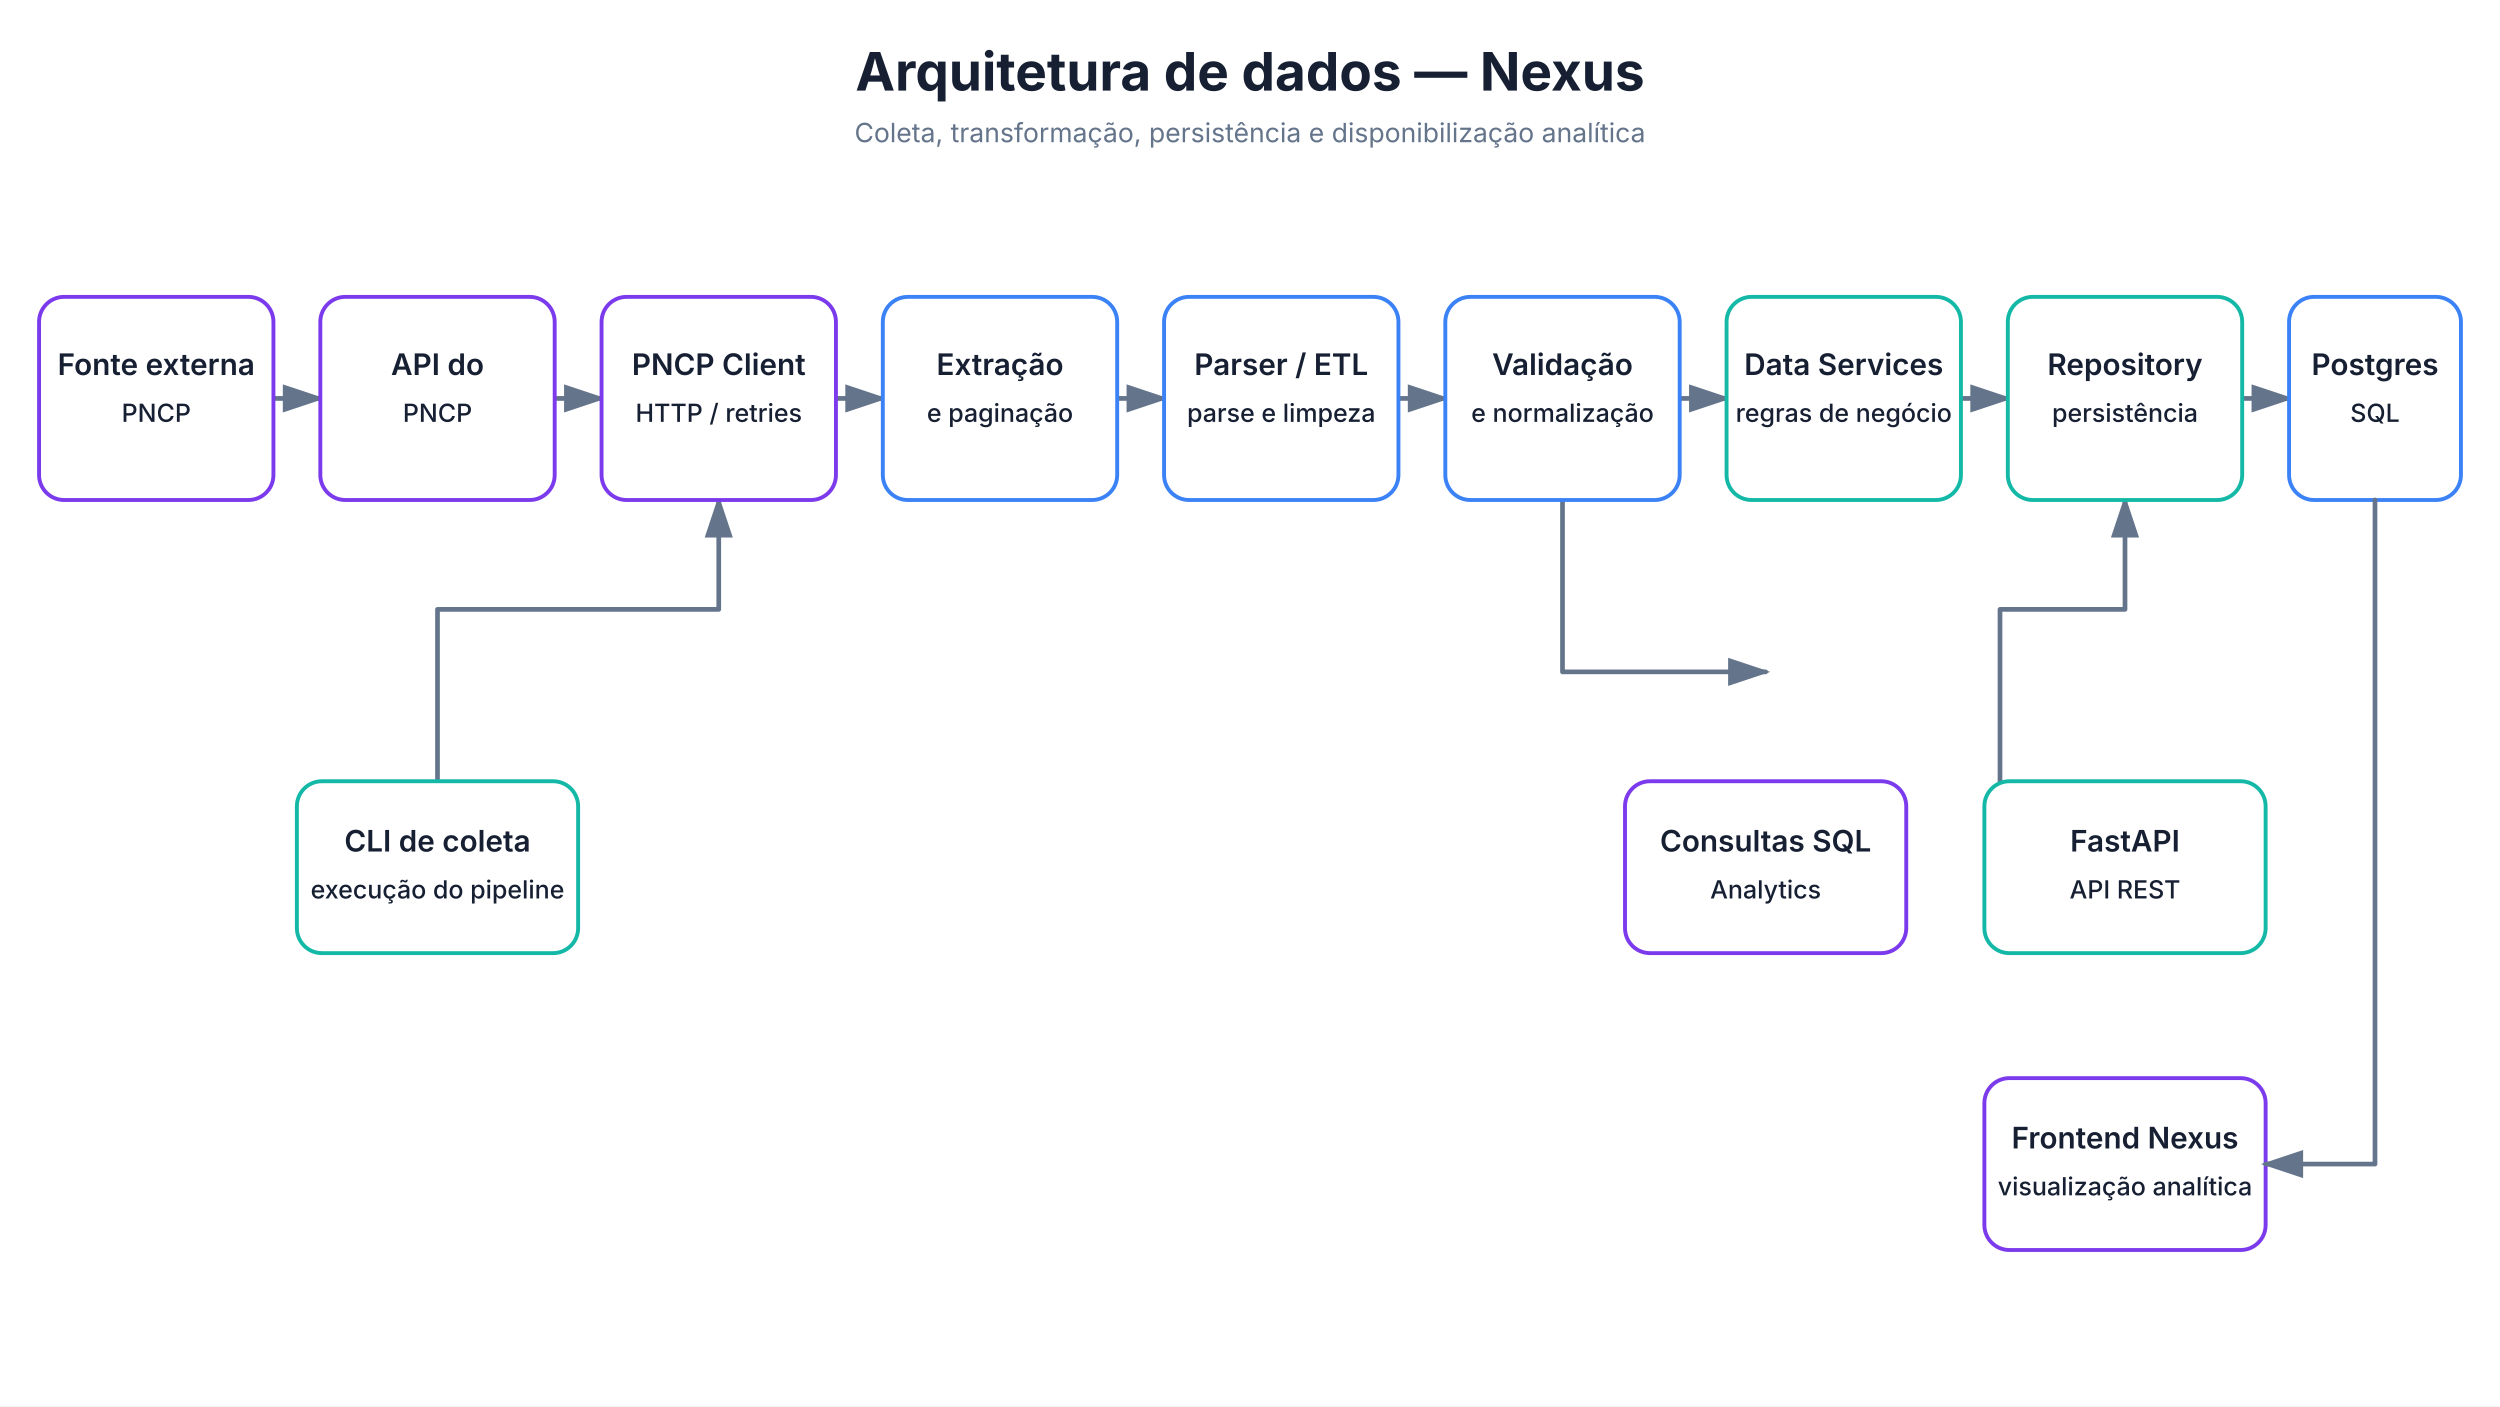
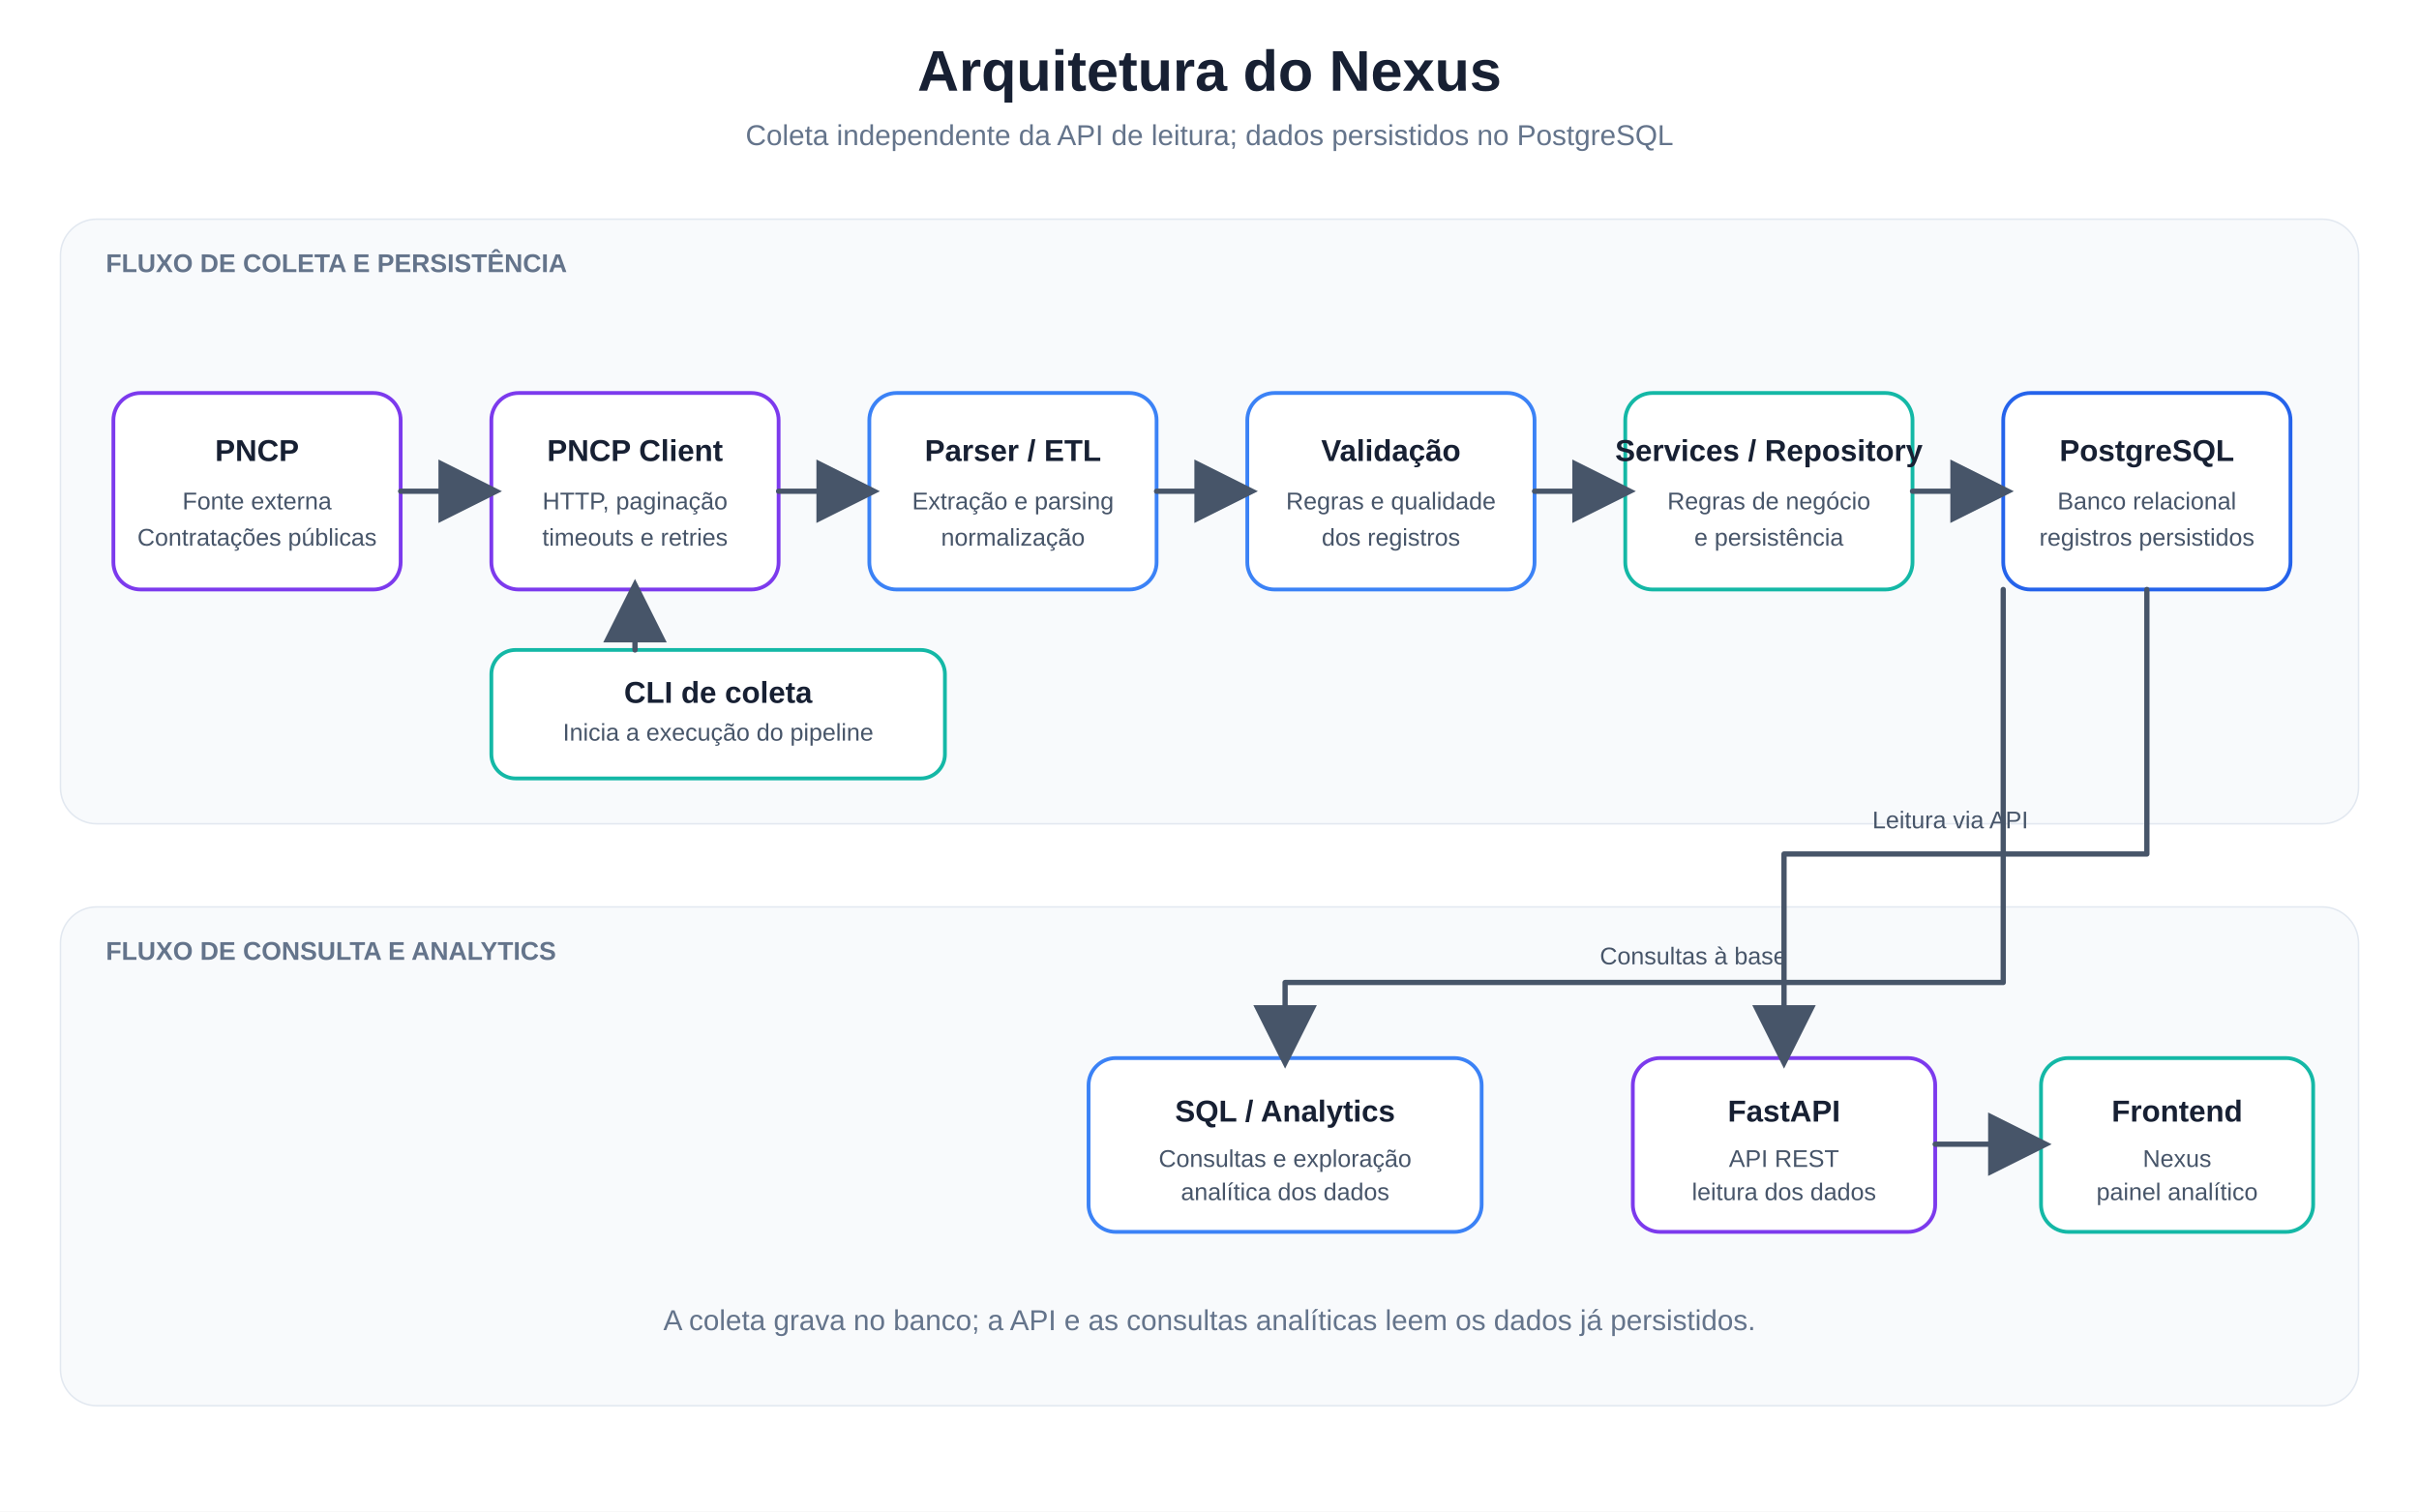
- <svg xmlns="http://www.w3.org/2000/svg" width="1600" height="900" viewBox="0 0 1600 900">
-   <rect width="1600" height="900" fill="#fff" />
-   <style>
-  text{font-family:Inter,Arial,sans-serif;fill:#172033}.title{font-size:34px;font-weight:700}.sub{font-size:17px;fill:#64748b}.node{fill:#fff;stroke-width:2.5}.label{font-size:19px;font-weight:600;text-anchor:middle}.small{font-size:16px;font-weight:500;text-anchor:middle}.arrow{fill:none;stroke:#64748b;stroke-width:3;stroke-linecap:round;stroke-linejoin:round}
- </style>
-   <text x="800" y="58" text-anchor="middle" class="title">Arquitetura de dados — Nexus</text>
-   <text x="800" y="91" text-anchor="middle" class="sub">Coleta, transformação, persistência e disponibilização analítica</text>
+ <svg xmlns="http://www.w3.org/2000/svg" width="1600" height="1000" viewBox="0 0 1600 1000">
+   <rect width="1600" height="1000" fill="#fff" />
+   <style>text{font-family:Arial,sans-serif;fill:#172033}.title{font-size:38px;font-weight:700}.sub{font-size:19px;fill:#64748b}.label{font-size:20px;font-weight:700;text-anchor:middle}.small{font-size:16px;text-anchor:middle;fill:#475569}.lane{font-size:17px;font-weight:700;fill:#64748b}.node{fill:#fff;stroke-width:2.5}.edge{fill:none;stroke:#475569;stroke-width:3.5;stroke-linecap:round;stroke-linejoin:round;marker-end:url(#a)}</style>
  <defs>
-     <marker id="arrow" markerWidth="10" markerHeight="10" refX="8" refY="3" orient="auto">
-       <path d="M0,0 L0,6 L9,3 z" fill="#64748b" />
+     <marker id="a" markerWidth="12" markerHeight="12" refX="10" refY="6" orient="auto">
+       <path d="M0 0L12 6L0 12Z" fill="#475569" />
    </marker>
  </defs>
-   <g class="arrow" marker-end="url(#arrow)">
-     <path d="M175 255H205" />
-     <path d="M355 255H385" />
-     <path d="M535 255H565" />
-     <path d="M715 255H745" />
-     <path d="M895 255H925" />
-     <path d="M1075 255H1105" />
-     <path d="M1255 255H1285" />
-     <path d="M1435 255H1465" />
-     <path d="M280 500V390H460V320" />
-     <path d="M1000 320V430H1130" />
-     <path d="M1280 500V390H1360V320" />
+   <text x="800" y="60" text-anchor="middle" class="title">Arquitetura do Nexus</text>
+   <text x="800" y="96" text-anchor="middle" class="sub">Coleta independente da API de leitura; dados persistidos no PostgreSQL</text>
+   <rect x="40" y="145" width="1520" height="400" rx="24" fill="#f8fafc" stroke="#e2e8f0" />
+   <text x="70" y="180" class="lane">FLUXO DE COLETA E PERSISTÊNCIA</text>
+   <rect x="40" y="600" width="1520" height="330" rx="24" fill="#f8fafc" stroke="#e2e8f0" />
+   <text x="70" y="635" class="lane">FLUXO DE CONSULTA E ANALYTICS</text>
+   <g>
+     <rect class="node" x="75" y="260" width="190" height="130" rx="18" stroke="#7c3aed" fill="#f5f0ff" />
+     <text class="label" x="170" y="305">PNCP</text>
+     <text class="small" x="170" y="337">Fonte externa</text>
+     <text class="small" x="170" y="361">Contratações públicas</text>
+     <rect class="node" x="325" y="260" width="190" height="130" rx="18" stroke="#7c3aed" fill="#f5f0ff" />
+     <text class="label" x="420" y="305">PNCP Client</text>
+     <text class="small" x="420" y="337">HTTP, paginação</text>
+     <text class="small" x="420" y="361">timeouts e retries</text>
+     <rect class="node" x="575" y="260" width="190" height="130" rx="18" stroke="#3b82f6" fill="#eff6ff" />
+     <text class="label" x="670" y="305">Parser / ETL</text>
+     <text class="small" x="670" y="337">Extração e parsing</text>
+     <text class="small" x="670" y="361">normalização</text>
+     <rect class="node" x="825" y="260" width="190" height="130" rx="18" stroke="#3b82f6" fill="#eff6ff" />
+     <text class="label" x="920" y="305">Validação</text>
+     <text class="small" x="920" y="337">Regras e qualidade</text>
+     <text class="small" x="920" y="361">dos registros</text>
+     <rect class="node" x="1075" y="260" width="190" height="130" rx="18" stroke="#14b8a6" fill="#f0fdfa" />
+     <text class="label" x="1170" y="305">Services / Repository</text>
+     <text class="small" x="1170" y="337">Regras de negócio</text>
+     <text class="small" x="1170" y="361">e persistência</text>
+     <rect class="node" x="1325" y="260" width="190" height="130" rx="18" stroke="#2563eb" fill="#eff6ff" />
+     <text class="label" x="1420" y="305">PostgreSQL</text>
+     <text class="small" x="1420" y="337">Banco relacional</text>
+     <text class="small" x="1420" y="361">registros persistidos</text>
  </g>
-   <g>
-     <rect class="node" x="25" y="190" width="150" height="130" rx="16" stroke="#7c3aed" fill="#f5f0ff" />
-     <text class="label" x="100" y="240">Fonte externa</text>
-     <text class="small" x="100" y="270">PNCP</text>
-     <rect class="node" x="205" y="190" width="150" height="130" rx="16" stroke="#7c3aed" />
-     <text class="label" x="280" y="240">API do</text>
-     <text class="small" x="280" y="270">PNCP</text>
-     <rect class="node" x="385" y="190" width="150" height="130" rx="16" stroke="#7c3aed" fill="#f5f0ff" />
-     <text class="label" x="460" y="240">PNCP Client</text>
-     <text class="small" x="460" y="270">HTTP / retries</text>
-     <rect class="node" x="565" y="190" width="150" height="130" rx="16" stroke="#3b82f6" />
-     <text class="label" x="640" y="240">Extração</text>
-     <text class="small" x="640" y="270">e paginação</text>
-     <rect class="node" x="745" y="190" width="150" height="130" rx="16" stroke="#3b82f6" />
-     <text class="label" x="820" y="240">Parser / ETL</text>
-     <text class="small" x="820" y="270">parse e limpeza</text>
-     <rect class="node" x="925" y="190" width="150" height="130" rx="16" stroke="#3b82f6" />
-     <text class="label" x="1000" y="240">Validação</text>
-     <text class="small" x="1000" y="270">e normalização</text>
-     <rect class="node" x="1105" y="190" width="150" height="130" rx="16" stroke="#14b8a6" />
-     <text class="label" x="1180" y="240">Data Services</text>
-     <text class="small" x="1180" y="270">regras de negócio</text>
-     <rect class="node" x="1285" y="190" width="150" height="130" rx="16" stroke="#14b8a6" />
-     <text class="label" x="1360" y="240">Repository</text>
-     <text class="small" x="1360" y="270">persistência</text>
-     <rect class="node" x="1465" y="190" width="110" height="130" rx="16" stroke="#3b82f6" fill="#eff6ff" />
-     <text class="label" x="1520" y="240">Postgres</text>
-     <text class="small" x="1520" y="270">SQL</text>
-     <rect class="node" x="190" y="500" width="180" height="110" rx="16" stroke="#14b8a6" fill="#f0fdfa" />
-     <text class="label" x="280" y="545">CLI de coleta</text>
-     <text class="small" x="280" y="575">execução do pipeline</text>
-     <rect class="node" x="1040" y="500" width="180" height="110" rx="16" stroke="#7c3aed" fill="#f5f0ff" />
-     <text class="label" x="1130" y="545">Consultas SQL</text>
-     <text class="small" x="1130" y="575">Analytics</text>
-     <rect class="node" x="1270" y="500" width="180" height="110" rx="16" stroke="#14b8a6" fill="#f0fdfa" />
-     <text class="label" x="1360" y="545">FastAPI</text>
-     <text class="small" x="1360" y="575">API REST</text>
-     <rect class="node" x="1270" y="690" width="180" height="110" rx="16" stroke="#7c3aed" fill="#f5f0ff" />
-     <text class="label" x="1360" y="735">Frontend Nexus</text>
-     <text class="small" x="1360" y="765">visualização analítica</text>
-     <path class="arrow" marker-end="url(#arrow)" d="M1520 320V745H1450" />
+   <g class="edge">
+     <path d="M265 325H325" />
+     <path d="M515 325H575" />
+     <path d="M765 325H825" />
+     <path d="M1015 325H1075" />
+     <path d="M1265 325H1325" />
  </g>
+   <rect class="node" x="325" y="430" width="300" height="85" rx="16" stroke="#14b8a6" fill="#f0fdfa" />
+   <text class="label" x="475" y="465">CLI de coleta</text>
+   <text class="small" x="475" y="490">Inicia a execução do pipeline</text>
+   <path class="edge" d="M420 430V405H420V390" />
+   <rect class="node" x="1080" y="700" width="200" height="115" rx="18" stroke="#7c3aed" fill="#f5f0ff" />
+   <text class="label" x="1180" y="742">FastAPI</text>
+   <text class="small" x="1180" y="772">API REST</text>
+   <text class="small" x="1180" y="794">leitura dos dados</text>
+   <rect class="node" x="1350" y="700" width="180" height="115" rx="18" stroke="#14b8a6" fill="#f0fdfa" />
+   <text class="label" x="1440" y="742">Frontend</text>
+   <text class="small" x="1440" y="772">Nexus</text>
+   <text class="small" x="1440" y="794">painel analítico</text>
+   <rect class="node" x="720" y="700" width="260" height="115" rx="18" stroke="#3b82f6" fill="#eff6ff" />
+   <text class="label" x="850" y="742">SQL / Analytics</text>
+   <text class="small" x="850" y="772">Consultas e exploração</text>
+   <text class="small" x="850" y="794">analítica dos dados</text>
+   <g class="edge">
+     <path d="M1420 390V565H1180V700" />
+     <path d="M1280 757H1350" />
+     <path d="M1325 390V650H850V700" />
+   </g>
+   <text x="1290" y="548" class="small">Leitura via API</text>
+   <text x="1120" y="638" class="small">Consultas à base</text>
+   <text x="800" y="880" class="sub" text-anchor="middle">A coleta grava no banco; a API e as consultas analíticas leem os dados já persistidos.</text>
</svg>
